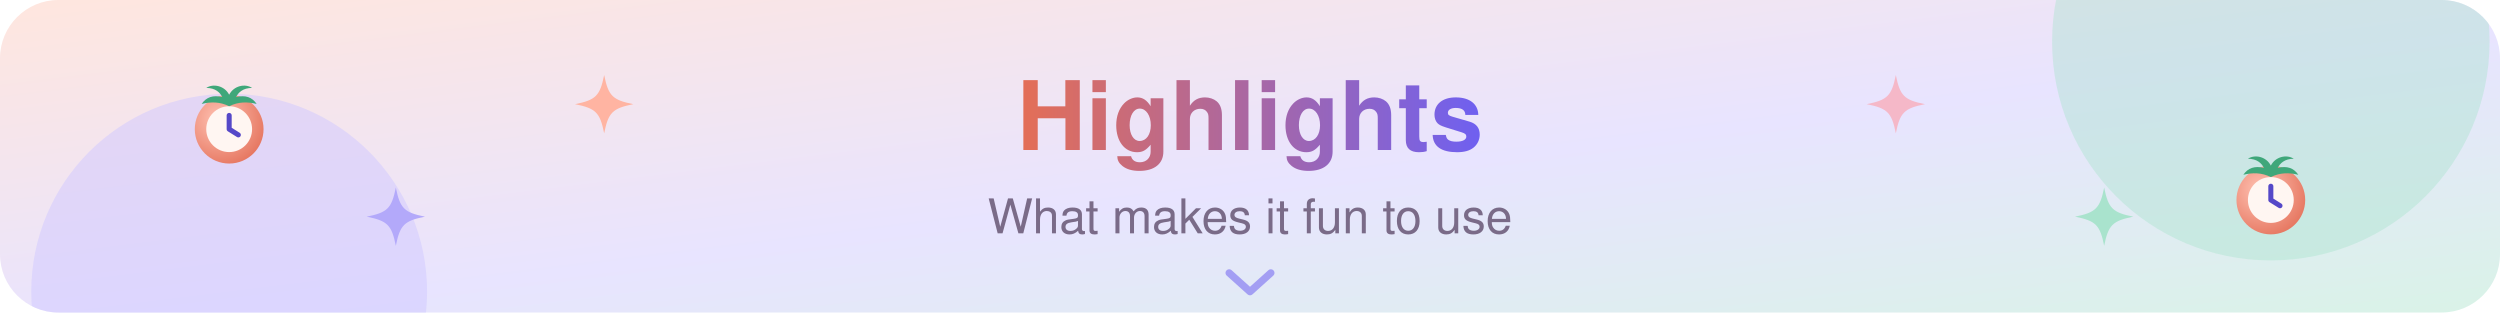
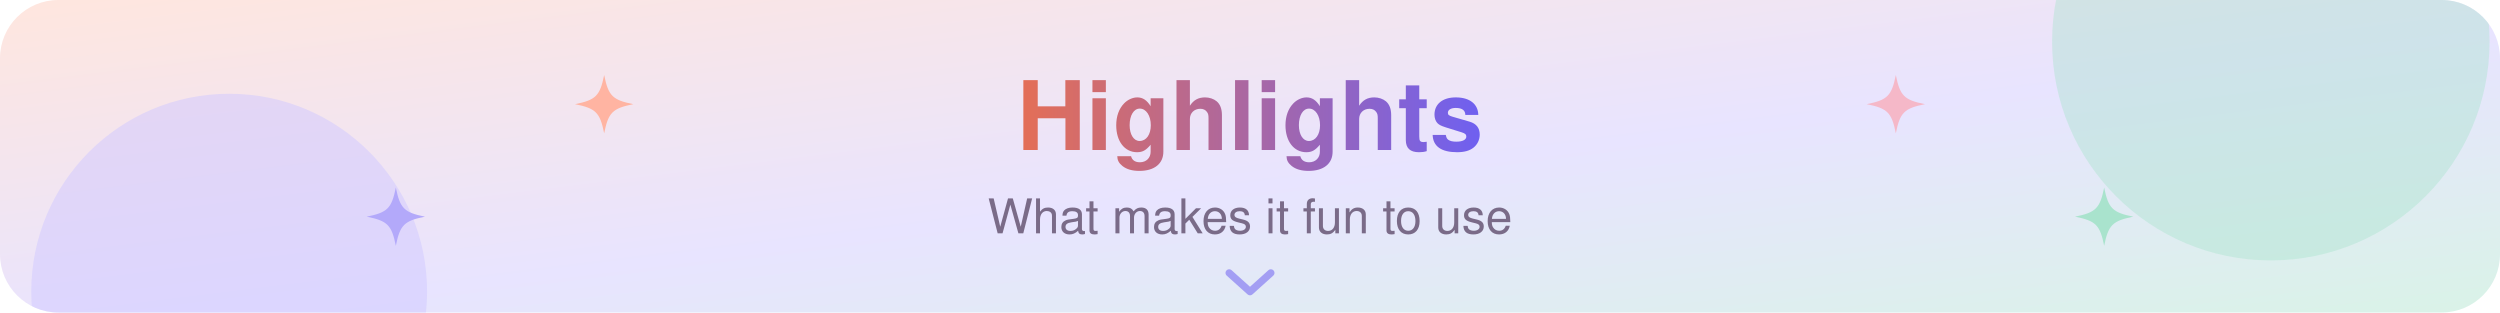
<svg xmlns="http://www.w3.org/2000/svg" viewBox="0 0 1200 150" width="1200" height="150" role="img" aria-label="Highlights">
  <defs>
    <linearGradient id="bg" x1="0" y1="0" x2="1" y2="1">
      <stop offset="0" stop-color="#FFE6DE" />
      <stop offset=".55" stop-color="#E8E4FF" />
      <stop offset="1" stop-color="#D9F3E7" />
    </linearGradient>
    <linearGradient id="t" x1="0" y1="0" x2="1" y2="0">
      <stop offset="0" stop-color="#E36E57" />
      <stop offset="1" stop-color="#6F60F0" />
    </linearGradient>
-     <radialGradient id="tm" cx=".35" cy=".35" r=".8">
-       <stop offset="0" stop-color="#FFC2B3" />
-       <stop offset="1" stop-color="#E36E57" />
-     </radialGradient>
-     <path id="s" d="M0-14C2-4 4-2 14 0 4 2 2 4 0 14-2 4-4 2-14 0-4-2-2-4 0-14Z" />
    <clipPath id="c">
      <rect width="1200" height="150" rx="28" />
    </clipPath>
+     <path id="s" d="M0-14C2-4 4-2 14 0 4 2 2 4 0 14-2 4-4 2-14 0-4-2-2-4 0-14Z" />
  </defs>
-   <style>.blob{animation:drift 11s ease-in-out infinite alternate}.b2{animation-duration:14s;animation-direction:alternate-reverse}
- .bob{animation:bob 3.4s ease-in-out infinite}.d1{animation-delay:-1.1s}.d2{animation-delay:-2.2s}
+   <style>
+ .blob{animation:drift 11s ease-in-out infinite alternate}.b2{animation-duration:14s;animation-direction:alternate-reverse}.b3{animation-duration:17s}
+ .bob{animation:bob 3.4s ease-in-out infinite}.d1{animation-delay:-.9s}.d2{animation-delay:-1.8s}
.tw{animation:tw 3.2s ease-in-out infinite}.t2{animation-delay:-1s}.t3{animation-delay:-2s}
- .spin{animation:spin 9s linear infinite}
+ .rise{animation:rise .9s ease-out both}.r2{animation-delay:.2s}
+ .ring{stroke-dasharray:0 400;animation:fill 2.4s ease-out forwards}
@keyframes drift{to{transform:translate(40px,-20px) scale(1.12)}}
@keyframes bob{0%,100%{transform:translateY(0)}50%{transform:translateY(-10px)}}
@keyframes tw{0%,100%{opacity:.35}50%{opacity:1}}
- @keyframes spin{to{transform:rotate(360deg)}}
- @media (prefers-reduced-motion:reduce){*{animation:none!important}}</style>
+ @keyframes rise{from{opacity:0;transform:translateY(16px)}}
+ @keyframes fill{to{stroke-dasharray:250 400}}
+ @media (prefers-reduced-motion:reduce){*{animation:none!important}.ring{stroke-dasharray:250 400}}
+ </style>
  <g clip-path="url(#c)">
    <rect width="1200" height="150" fill="url(#bg)" />
    <circle class="blob" cx="110" cy="140" r="95" fill="#CFC8FF" opacity=".5" />
    <circle class="blob b2" cx="1090" cy="20" r="105" fill="#A9E3CD" opacity=".42" />
    <use class="tw" href="#s" x="290" y="50" fill="#FFB4A2" />
    <use class="tw t2" href="#s" x="190" y="104" fill="#B3A9FA" />
    <use class="tw t3" href="#s" x="910" y="50" fill="#F5B8C8" />
    <use class="tw" href="#s" x="1010" y="104" fill="#A9E3CD" />
-     <g transform="translate(110 62) scale(1.1)">
-       <g class="bob d1">
-         <g class="">
-           <circle r="15" fill="url(#tm)" />
-           <circle r="10" fill="#FFF6F2" />
-           <path d="M0 0V-6M0 0l4 2.5" stroke="#5548C8" stroke-width="2.2" stroke-linecap="round" />
-           <path d="M0-15c-2-4-7-5-10-3 4 0 6 2 7 4-4-1-7 0-9 3 4-1 8-1 12 1 4-2 8-2 12-1-2-3-5-4-9-3 1-2 3-4 7-4-3-2-8-1-10 3z" fill="#3FA77A" />
-         </g>
-       </g>
-     </g>
-     <g transform="translate(1090 96) scale(1.1)">
-       <g class="bob d2">
-         <g class="">
-           <circle r="15" fill="url(#tm)" />
-           <circle r="10" fill="#FFF6F2" />
-           <path d="M0 0V-6M0 0l4 2.5" stroke="#5548C8" stroke-width="2.2" stroke-linecap="round" />
-           <path d="M0-15c-2-4-7-5-10-3 4 0 6 2 7 4-4-1-7 0-9 3 4-1 8-1 12 1 4-2 8-2 12-1-2-3-5-4-9-3 1-2 3-4 7-4-3-2-8-1-10 3z" fill="#3FA77A" />
-         </g>
-       </g>
-     </g>
    <g font-family="-apple-system,BlinkMacSystemFont,'Segoe UI',Helvetica,Arial,sans-serif" text-anchor="middle">
      <text x="600" y="72" font-size="46" font-weight="800" fill="url(#t)">Highlights</text>
      <text x="600" y="112" font-size="23" fill="#7A6B88">What makes it fun to use</text>
    </g>
    <g transform="translate(600 136)">
      <g class="bob">
        <path d="M-10-5l10 9 10-9" fill="none" stroke="#6F60F0" stroke-opacity=".55" stroke-width="3.5" stroke-linecap="round" stroke-linejoin="round" />
      </g>
    </g>
  </g>
</svg>
